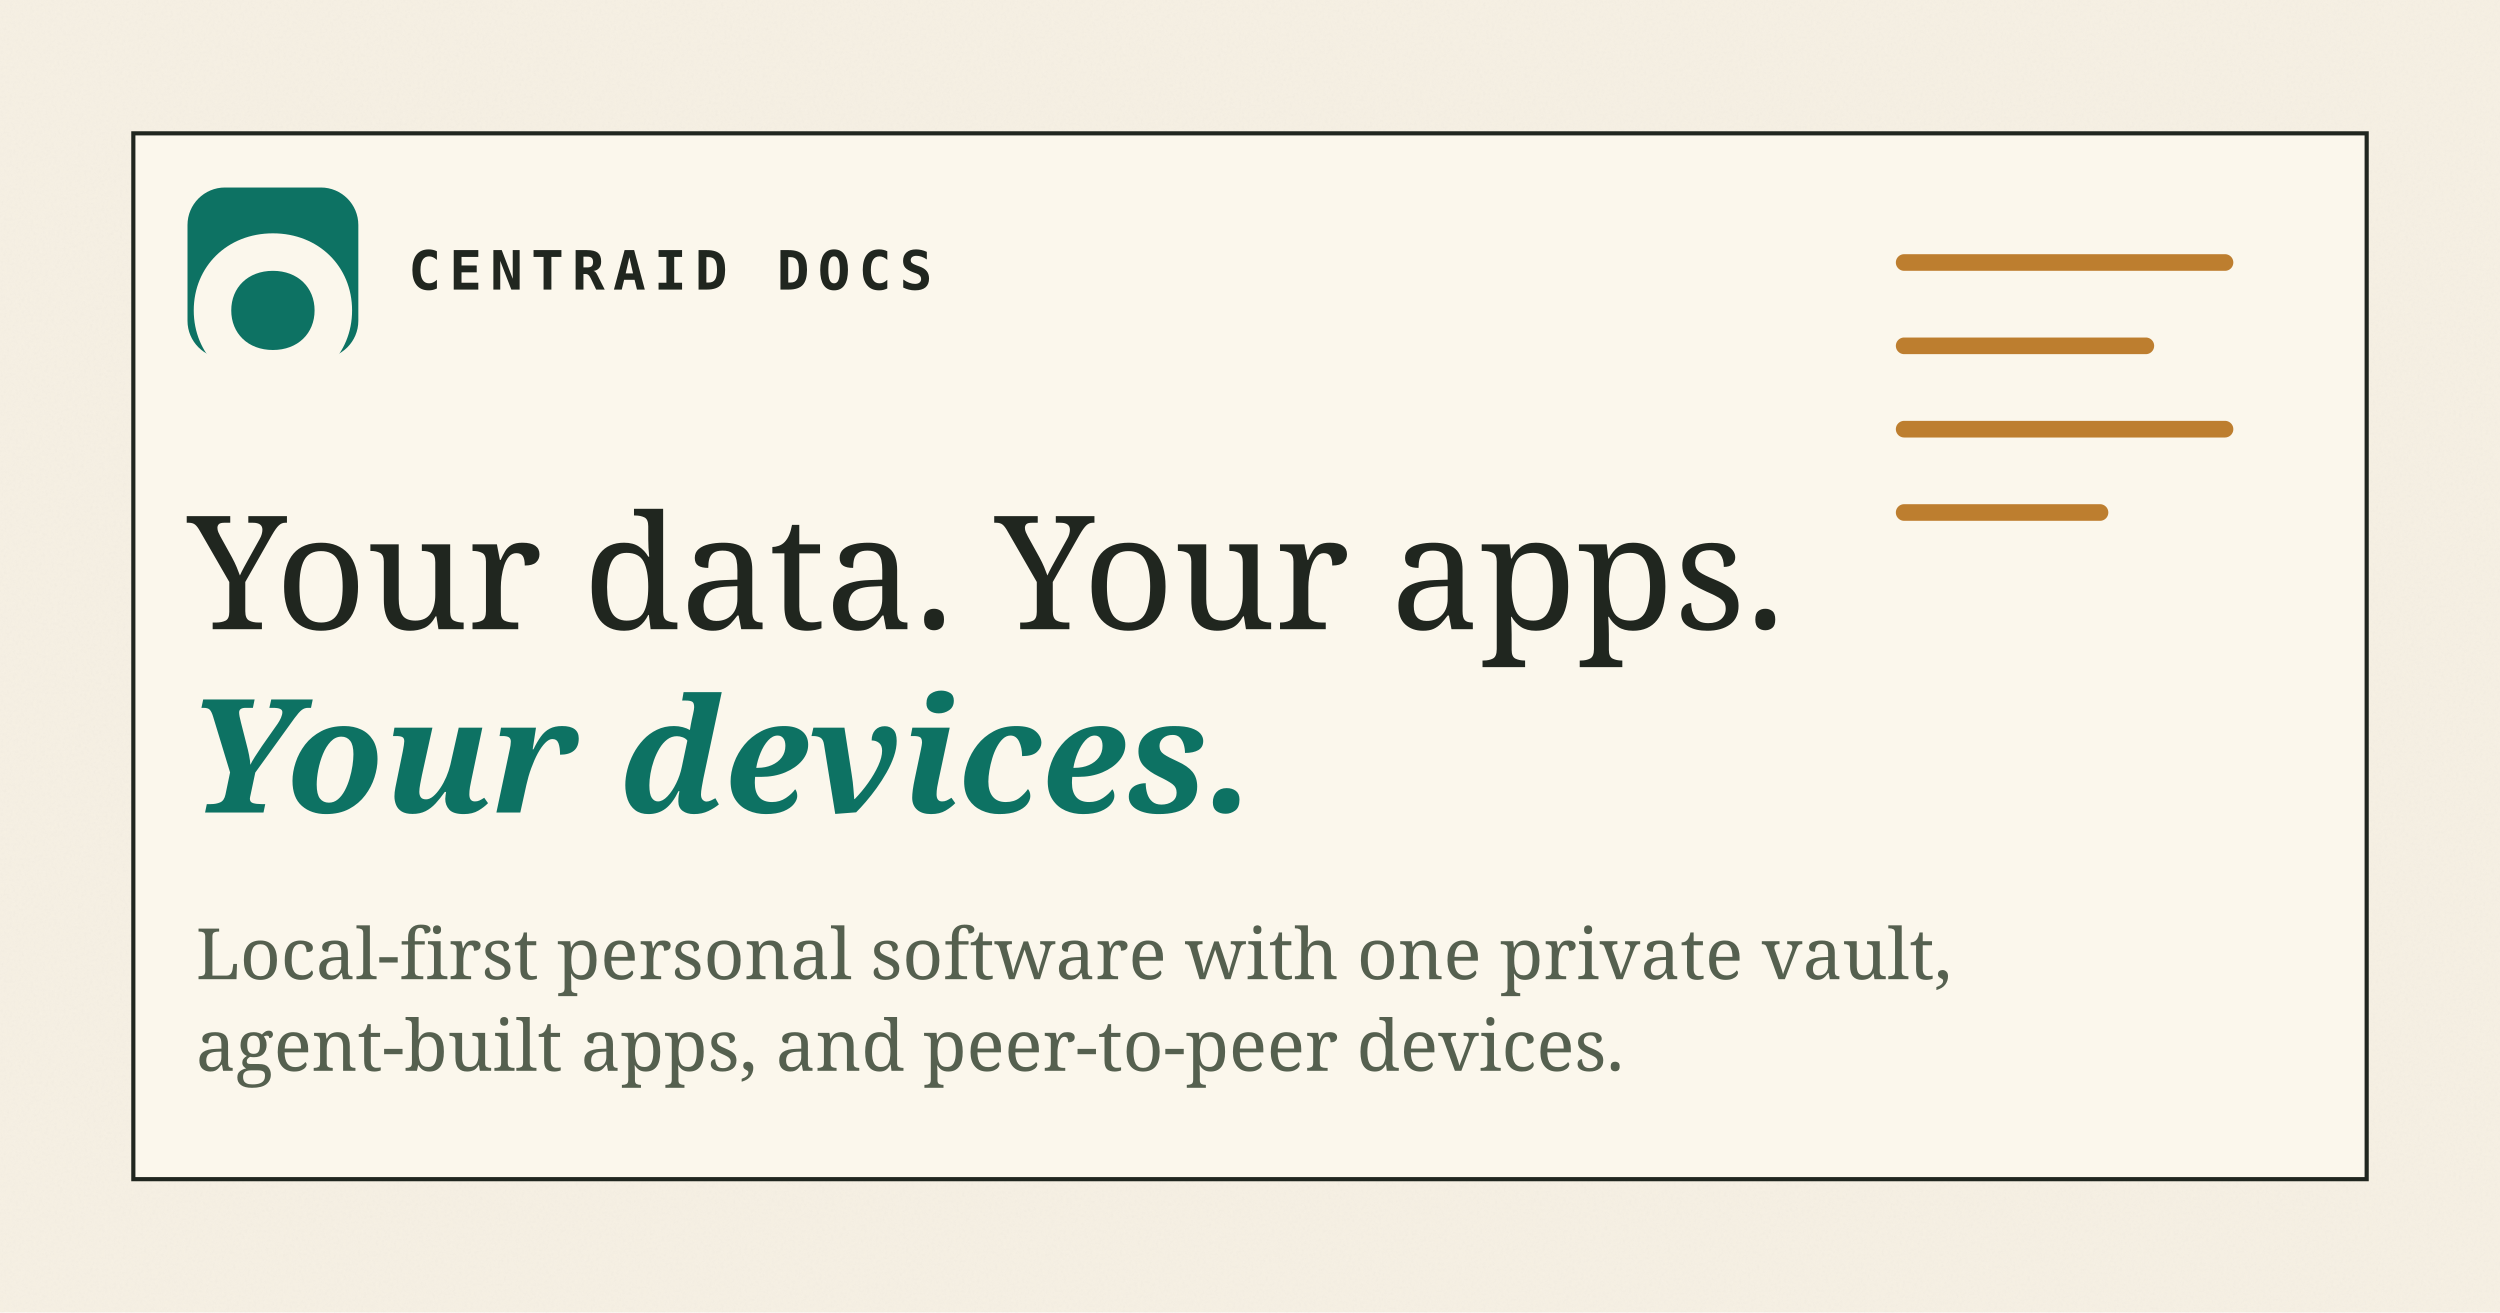
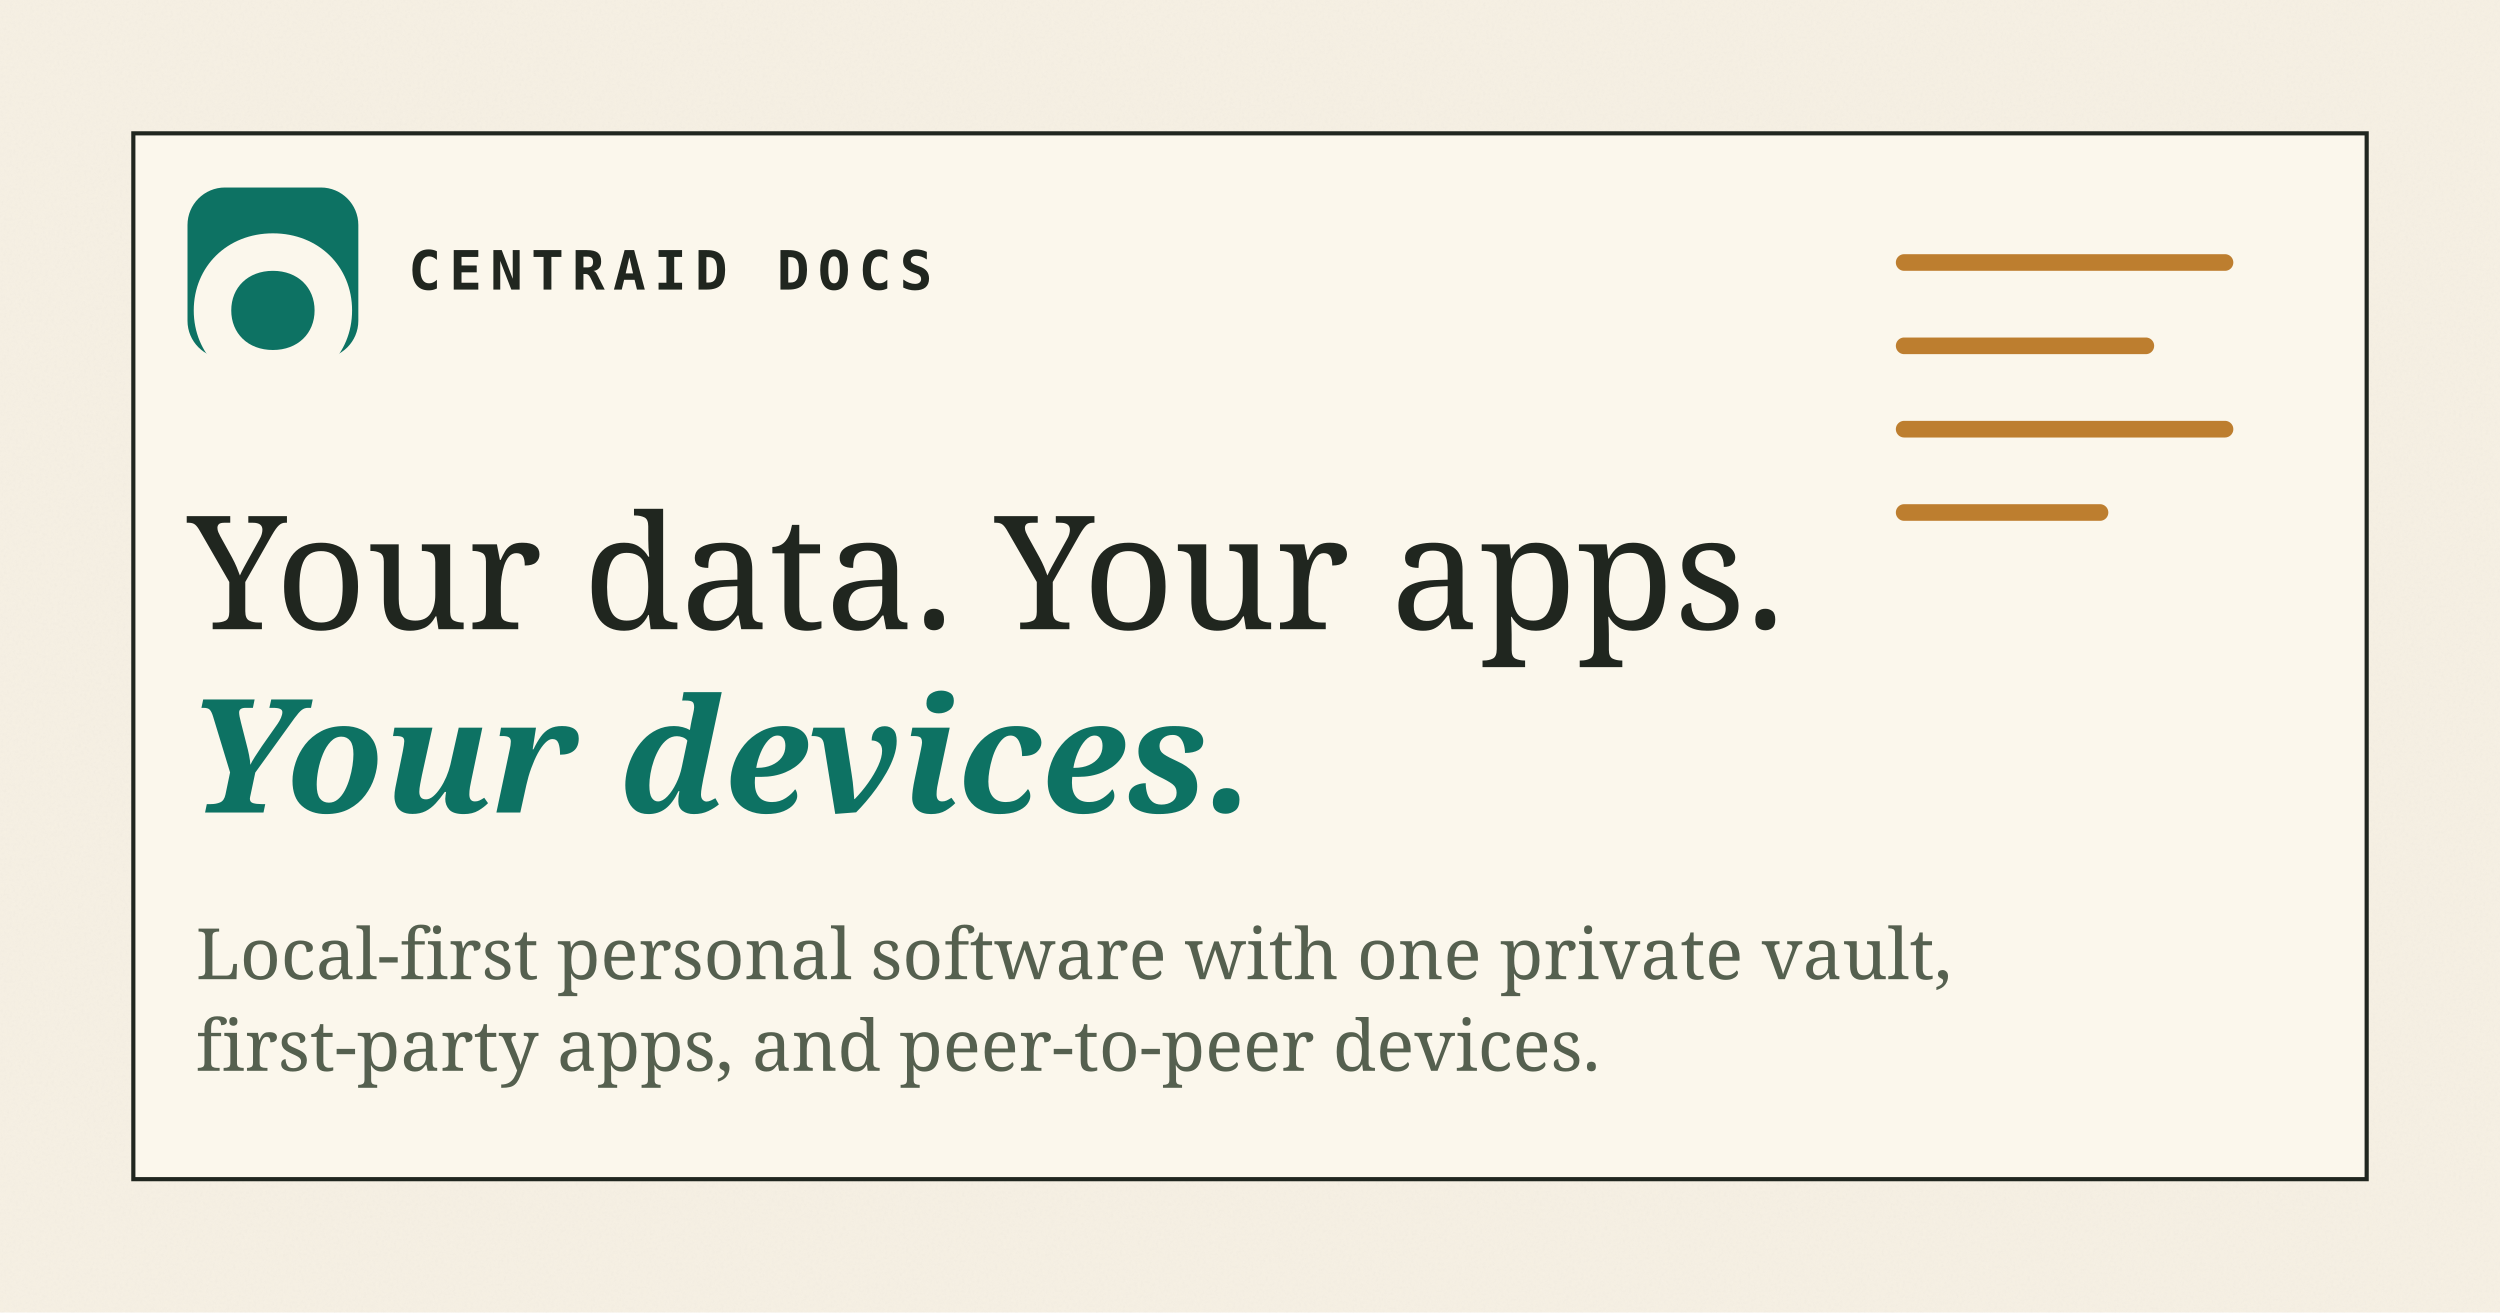
<svg xmlns="http://www.w3.org/2000/svg" width="1200" height="630" viewBox="0 0 1200 630" role="img" aria-labelledby="title desc">
  <defs>
    <filter id="grain" x="0" y="0" width="100%" height="100%">
      <feTurbulence type="fractalNoise" baseFrequency="0.7" numOctaves="2" stitchTiles="stitch" />
      <feColorMatrix type="saturate" values="0" />
      <feComponentTransfer>
        <feFuncA type="linear" slope="0.08" />
      </feComponentTransfer>
    </filter>
  </defs>
  <rect width="1200" height="630" fill="#f6f0e3" />
  <rect width="1200" height="630" filter="url(#grain)" opacity="0.55" />
  <rect x="64" y="64" width="1072" height="502" fill="#fbf7ec" stroke="#20261f" stroke-width="2" />
  <rect x="90" y="90" width="82" height="82" rx="18" fill="#0d7263" />
  <path d="M131 112c22 0 38 16 38 37s-16 37-38 37-38-16-38-37 16-37 38-37Zm0 18c-12 0-20 8-20 19s8 19 20 19 20-8 20-19-8-19-20-19Z" fill="#fbf7ec" />
  <text x="196" y="139" fill="#20261f" font-family="IBM Plex Mono, ui-monospace, monospace" font-size="26" font-weight="600" letter-spacing="4">CENTRAID DOCS</text>
  <text x="90" y="302" fill="#20261f" font-family="Fraunces, Georgia, serif" font-size="76" font-weight="500">Your data. Your apps.</text>
  <text x="90" y="390" fill="#0d7263" font-family="Fraunces, Georgia, serif" font-size="76" font-style="italic" font-weight="600">Your devices.</text>
  <text x="94" y="470" fill="#55604f" font-family="Newsreader, Georgia, serif" font-size="34">Local-first personal software with one private vault,</text>
-   <text x="94" y="514" fill="#55604f" font-family="Newsreader, Georgia, serif" font-size="34">agent-built apps, and peer-to-peer devices.</text>
+   <text x="94" y="514" fill="#55604f" font-family="Newsreader, Georgia, serif" font-size="34">first-party apps, and peer-to-peer devices.</text>
  <path d="M914 126h154M914 166h116M914 206h154M914 246h94" stroke="#b3690e" stroke-width="8" stroke-linecap="round" opacity="0.85" />
</svg>
